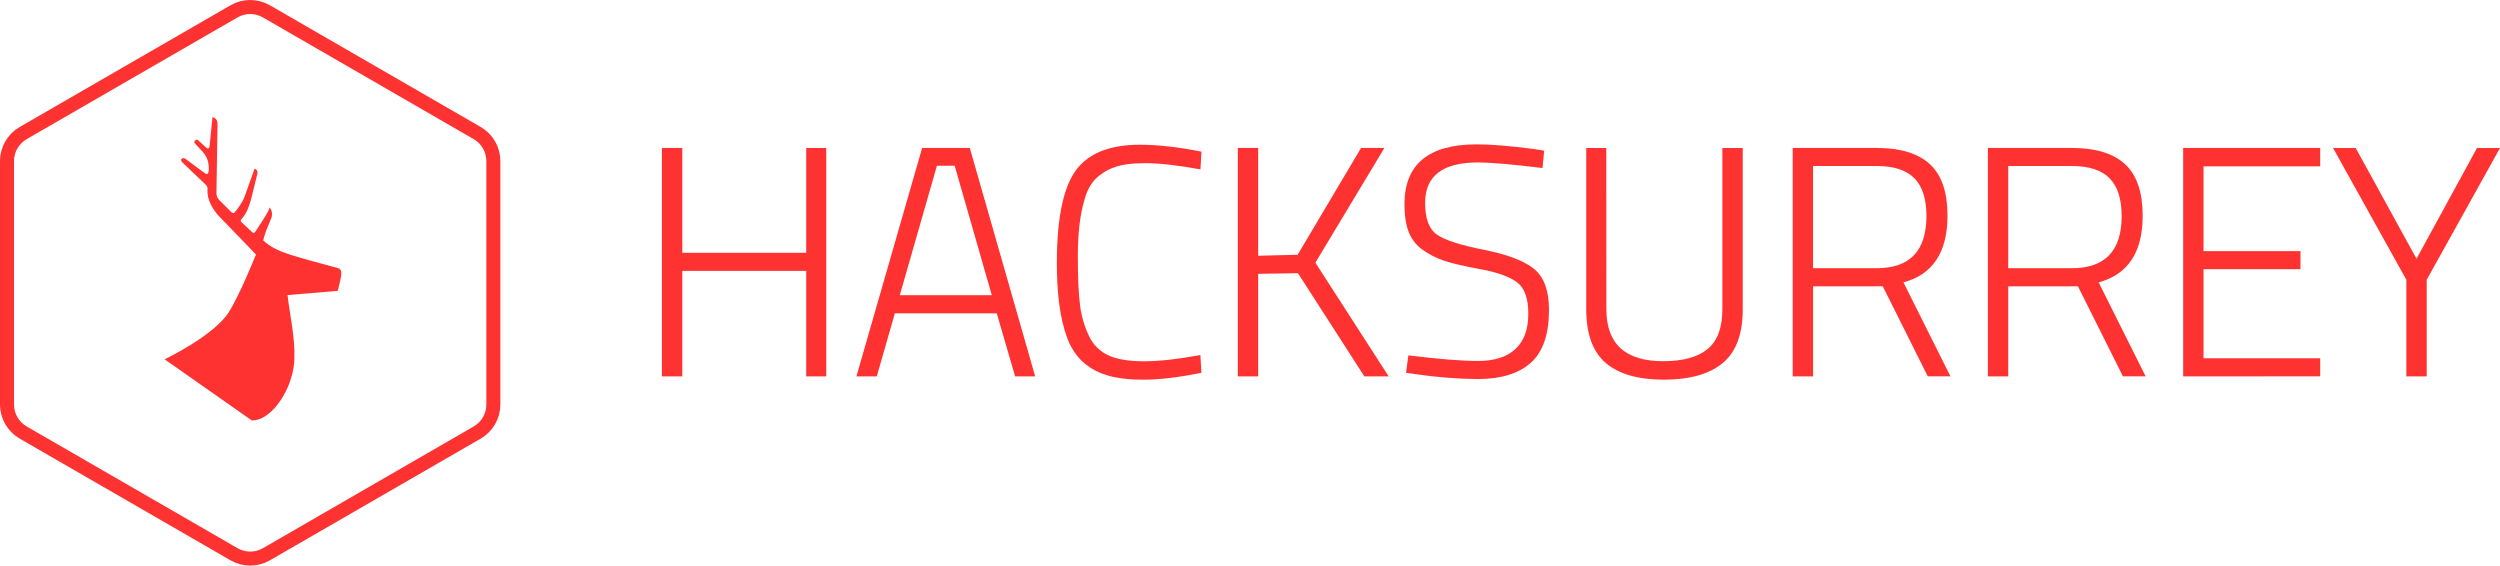
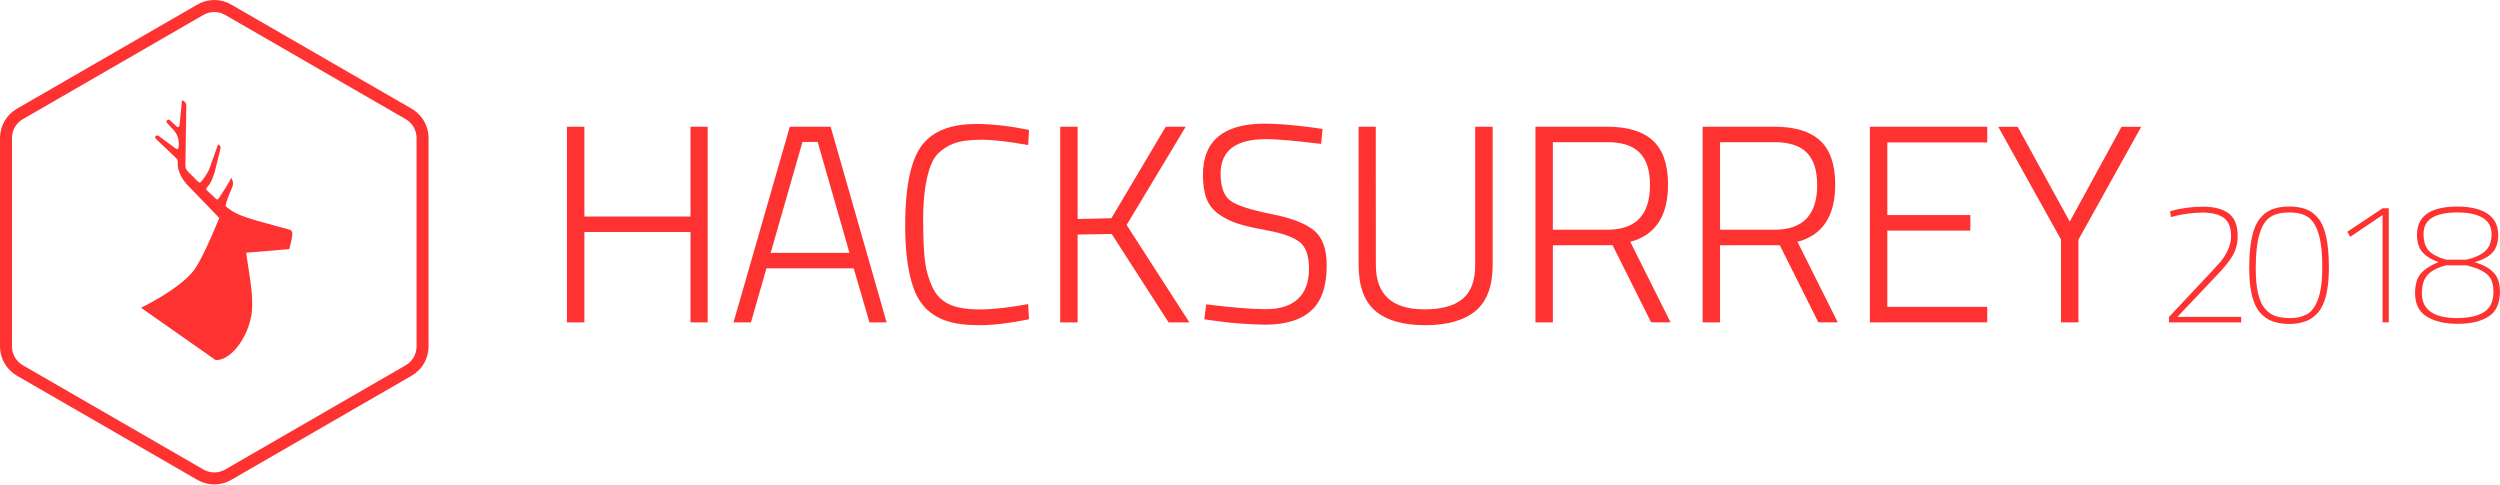
- <svg xmlns="http://www.w3.org/2000/svg" viewBox="0 0 1783.89 403.59">
+ <svg xmlns="http://www.w3.org/2000/svg" viewBox="0 0 2082.78 403.59">
  <defs>
    <style>.cls-1{fill:#ff3232;}.cls-2{fill:none;stroke:#ff3232;stroke-miterlimit:10;stroke-width:10px;}</style>
  </defs>
  <g id="Layer_2" data-name="Layer 2">
    <g id="Layer_1-2" data-name="Layer 1">
      <path class="cls-1" d="M198.13,202.88h0Z" />
      <path class="cls-1" d="M199.44,203,199,203Z" />
      <path class="cls-1" d="M198.13,202.88h0Z" />
      <path class="cls-1" d="M199.44,203,199,203Z" />
      <path class="cls-1" d="M243.53,194.79c0-1-.21-2.86-2.18-3.41-33.33-9.25-43.51-10.93-53.51-19.77,1.06-5.41,3.52-10.34,5.52-15.41a7.91,7.91,0,0,0-.91-8.19c-.83,3.58-8.49,14.43-10.27,17.31-.84,1.35-1.52,1-2.44.14l-7.19-6.69c-1.05-.93-1-1.69-.09-2.61,3.76-3.94,5.71-10.25,6.7-14l4.35-17.6c.55-2,.22-3.24-1.81-4.32l-7.12,19.92c-1.36,4.31-6.77,10.94-6.77,10.94-1.12,1.41-1.76,1.15-3,0l-8.22-8.2a6.77,6.77,0,0,1-2.14-5.21l.76-48.89c.05-2.73-.86-4.32-3.56-5.3l-2,19.79c-.1.88-.07,2.07-.85,2.5-1,.54-1.87-.69-2.61-1.32l-4.66-4.28c-.9-.89-1.55-.68-2.34.14a1.29,1.29,0,0,0,0,2.09l3.07,3.38c4.24,4.18,6.71,7.64,6.73,14.48,0,1.49-.23,3.48-1,3.85s-2.08-.77-3-1.42l-12.44-9.2c-1.17-.9-2.24-.89-3.11,0s.83,2.53.83,2.53l16,15.24c1.17,1.11,2.11,2.19,1.79,3.91-.51,7.72,4.28,14.77,7.64,18.48,0,0,18.49,19.24,26.95,27.92,0,0-11.55,29-19.59,41.45-10.9,16.82-45.6,33.34-45.6,33.34l62.24,43.66c13.2,0,24.63-18.06,28-30.34A48.21,48.21,0,0,0,210.06,256c.53-15.38-3.13-30.32-4.9-45.46l35.83-3S243.65,198,243.53,194.79Zm-45.42,8.09Z" />
      <path class="cls-2" d="M167,8.09,16.55,94.94A23.09,23.09,0,0,0,5,114.94v173.7a23.08,23.08,0,0,0,11.55,20L167,395.49a23.08,23.08,0,0,0,23.1,0L340.5,308.64a23.09,23.09,0,0,0,11.54-20V114.94a23.11,23.11,0,0,0-11.54-20L190.07,8.09A23.13,23.13,0,0,0,167,8.09Z" />
-       <path class="cls-1" d="M575.27,268.57V193.29H486.86v75.28H472.32v-163h14.54V180.4h88.41V105.59h14.3v163Z" />
+       <path class="cls-1" d="M575.27,268.57V193.29H486.86v75.28H472.33v-163h14.53V180.4h88.41V105.59h14.31v163Z" />
      <path class="cls-1" d="M611.1,268.57l46.9-163h34l46.66,163h-14.3l-13.13-45h-72.7l-12.9,45Zm57.45-150.32-26.5,92.4h65.66l-26.5-92.4Z" />
-       <path class="cls-1" d="M857.26,266q-24.15,4.92-41.27,4.92t-27.55-3.63a44,44,0,0,1-17-10.2A45.18,45.18,0,0,1,761.12,240q-7-19.23-7-52.3,0-53,16.89-70.11,13.83-14.3,42.21-14.31,19.46,0,44.08,4.93l-.7,12.66q-24.39-4.45-39.16-4.45t-22.87,3.16A36,36,0,0,0,781.4,128q-5,5.28-7.62,14.66-4.69,15.95-4.69,39.87t1.64,35.76a70.49,70.49,0,0,0,6.33,21.45,28.31,28.31,0,0,0,13.84,13.84q9.15,4.21,25.33,4.22t40.33-4.46Z" />
-       <path class="cls-1" d="M897.79,268.57H883.25v-163h14.54v76.92l28.14-.71,45.26-76.21h16.65L938.6,187.43l52.29,81.14H973.54l-47.37-73.64-28.38.47Z" />
-       <path class="cls-1" d="M1054.65,115.91q-37.76,0-37.75,28.84,0,16.89,8.56,22.75T1059,178.28q25,4.93,35.64,13.61T1105.3,221q0,26.26-13,37.88t-38.11,11.6a319.59,319.59,0,0,1-42.44-3.28L1003.3,266l1.64-12.43q32.11,4,49.71,4t26.73-8.56q9.15-8.56,9.15-25.1t-8.09-22.51q-8.09-6-25.8-9.26t-25.91-6a57.75,57.75,0,0,1-15.36-7.74,27.81,27.81,0,0,1-10.2-12.9q-3-7.84-3-19.81,0-42.68,51.59-42.68,15.48,0,40.34,3.28l7.74,1.18-1.18,12.42Q1068.26,115.92,1054.65,115.91Z" />
-       <path class="cls-1" d="M1146.24,220.73q0,37.05,40.57,37,21.11,0,31.66-8.68T1229,220.73V105.59h14.54V220.73q0,26.51-14.31,38.34t-41.85,11.84q-27.57,0-41.51-11.84t-14-38.34V105.59h14.3Z" />
-       <path class="cls-1" d="M1293.72,204.31v64.26h-14.53v-163H1339q25.56,0,38.11,11.61t12.54,36.7q0,39.16-31.42,47.6l33.54,67.07h-16.19l-32.12-64.26Zm80.91-50.18q0-18.28-8.68-27t-27-8.67h-45.26v72.93H1339Q1374.62,191.42,1374.63,154.13Z" />
-       <path class="cls-1" d="M1433,204.31v64.26h-14.54v-163h59.8q25.56,0,38.11,11.61t12.54,36.7q0,39.16-31.42,47.6l33.54,67.07h-16.19l-32.12-64.26Zm80.91-50.18q0-18.28-8.68-27t-27-8.67H1433v72.93h45.26Q1513.93,191.42,1513.94,154.13Z" />
+       <path class="cls-1" d="M857.26,266q-24.15,4.92-41.27,4.92t-27.55-3.63a44,44,0,0,1-17-10.2A45.18,45.18,0,0,1,761.12,240q-7-19.23-7-52.29,0-53,16.89-70.12,13.83-14.3,42.21-14.3,19.46,0,44.08,4.92l-.7,12.66q-24.39-4.45-39.16-4.45t-22.87,3.16A36,36,0,0,0,781.4,128q-5,5.28-7.62,14.66-4.69,15.95-4.69,39.87t1.64,35.76a70.49,70.49,0,0,0,6.33,21.45,28.31,28.31,0,0,0,13.84,13.84q9.15,4.21,25.33,4.22t40.33-4.46Z" />
+       <path class="cls-1" d="M897.79,268.57H883.26v-163h14.53v76.92l28.14-.71,45.26-76.21h16.65L938.6,187.43l52.29,81.14H973.54l-47.37-73.64-28.38.47Z" />
+       <path class="cls-1" d="M1054.65,115.91q-37.76,0-37.75,28.84,0,16.89,8.56,22.75T1059,178.28q25,4.93,35.64,13.61T1105.3,221q0,26.26-13,37.87t-38.11,11.61a319.59,319.59,0,0,1-42.44-3.28L1003.3,266l1.64-12.43q32.11,4,49.71,4t26.73-8.56q9.15-8.56,9.15-25.1t-8.09-22.51q-8.09-6-25.8-9.26t-25.91-6a57.75,57.75,0,0,1-15.36-7.74,27.81,27.81,0,0,1-10.2-12.9q-3-7.84-3-19.81,0-42.68,51.59-42.68,15.48,0,40.34,3.28l7.74,1.18-1.18,12.42Q1068.26,115.92,1054.65,115.91Z" />
+       <path class="cls-1" d="M1146.24,220.73q0,37.05,40.57,37,21.11,0,31.66-8.68T1229,220.73V105.59h14.54V220.73q0,26.51-14.3,38.34t-41.86,11.84q-27.57,0-41.51-11.84t-14-38.34V105.59h14.3Z" />
+       <path class="cls-1" d="M1293.72,204.31v64.26h-14.53v-163H1339q25.56,0,38.11,11.61t12.54,36.7q0,39.16-31.42,47.6l33.54,67.07h-16.18l-32.13-64.26Zm80.91-50.18q0-18.28-8.68-27t-27-8.67h-45.26v72.93H1339Q1374.64,191.42,1374.63,154.13Z" />
+       <path class="cls-1" d="M1433,204.31v64.26H1418.5v-163h59.79q25.56,0,38.11,11.61t12.54,36.7q0,39.16-31.42,47.6l33.54,67.07h-16.18l-32.13-64.26Zm80.91-50.18q0-18.28-8.68-27t-27-8.67H1433v72.93h45.26Q1513.93,191.42,1513.94,154.13Z" />
      <path class="cls-1" d="M1557.81,268.57v-163h97.78v13.13h-83.25v60.5h69.18v12.9h-69.18v63.55h83.25v12.9Z" />
-       <path class="cls-1" d="M1731.59,268.57h-14.53V199.62l-52.3-94h16.18l43.38,79,43.15-79h16.42l-52.3,94Z" />
+       <path class="cls-1" d="M1731.59,268.57h-14.53V199.62l-52.3-94h16.18l43.39,79,43.14-79h16.42l-52.3,94Z" />
+       <path class="cls-1" d="M1867.14,268.57H1807V264.1l32.69-34.85q7-7.49,10.37-11.37a42,42,0,0,0,6-9.65,27.49,27.49,0,0,0,2.67-11.66q0-10.51-6-15t-18.21-4.46a100.29,100.29,0,0,0-21.89,2.73l-4,1-.72-4.89a101.2,101.2,0,0,1,27.43-3.75q14,0,21.45,5.62t7.42,18.72a31.72,31.72,0,0,1-4.32,16.77q-4.32,7.13-14.54,17.64L1814,264h53.13Z" />
+       <path class="cls-1" d="M1893,174.32a39.19,39.19,0,0,1,14.11-2.23,39.8,39.8,0,0,1,14.19,2.23,24.12,24.12,0,0,1,10.29,7.85q8.64,10.65,8.64,40.89,0,26.79-8.92,37.15a25.6,25.6,0,0,1-10.3,7.42,38.85,38.85,0,0,1-13.9,2.23,40,40,0,0,1-13.89-2.16,25.51,25.51,0,0,1-10.3-7.2q-9.08-10.22-9.07-37.29,0-30.11,8.78-41A25.32,25.32,0,0,1,1893,174.32Zm38.59,20.38q-3.16-10.23-9-14T1907,177q-9.72,0-15.48,3.75-12.24,7.77-12.24,42.62,0,24.63,7.49,33.55a20.52,20.52,0,0,0,8.57,6.27q4.82,1.8,12.89,1.8a27.78,27.78,0,0,0,13.82-3.24q5.76-3.24,9.22-12.68t3.45-26.78Q1934.75,204.91,1931.58,194.7Z" />
+       <path class="cls-1" d="M1990.12,173.53v95h-5.18V179.14L1958,197.29l-2.45-4.18,29.38-19.58Z" />
+       <path class="cls-1" d="M2047.22,172.09q16,0,25,5.83t9.07,17.93q0,9.36-4.75,14.54t-14.83,8.07q10.08,2.88,15.55,8.42t5.47,15.91q0,15-9.57,21t-25.56,6q-16,0-25.78-6t-9.79-19.51q0-10.95,4.82-16.42t14.62-9.5q-8.93-3.18-13.39-8.36t-4.47-14.4Q2013.66,172.09,2047.22,172.09Zm0,92.88q14.1,0,22.1-4.9t8-17.13q0-11.1-6.77-15.56a32.61,32.61,0,0,0-6.91-3.67c-2.21-.81-5.13-1.7-8.78-2.66H2038q-10.08,2.44-15.19,7.63t-5.11,15.55Q2017.7,265,2047.22,265Zm28.51-69.84q0-9.23-7.35-13.68T2047.29,177q-13.76,0-21,4.32t-7.2,13.68q0,9.36,4.53,14t14.33,7.34h16.85q10.5-2.44,15.69-7.2T2075.73,195.13Z" />
    </g>
  </g>
</svg>
